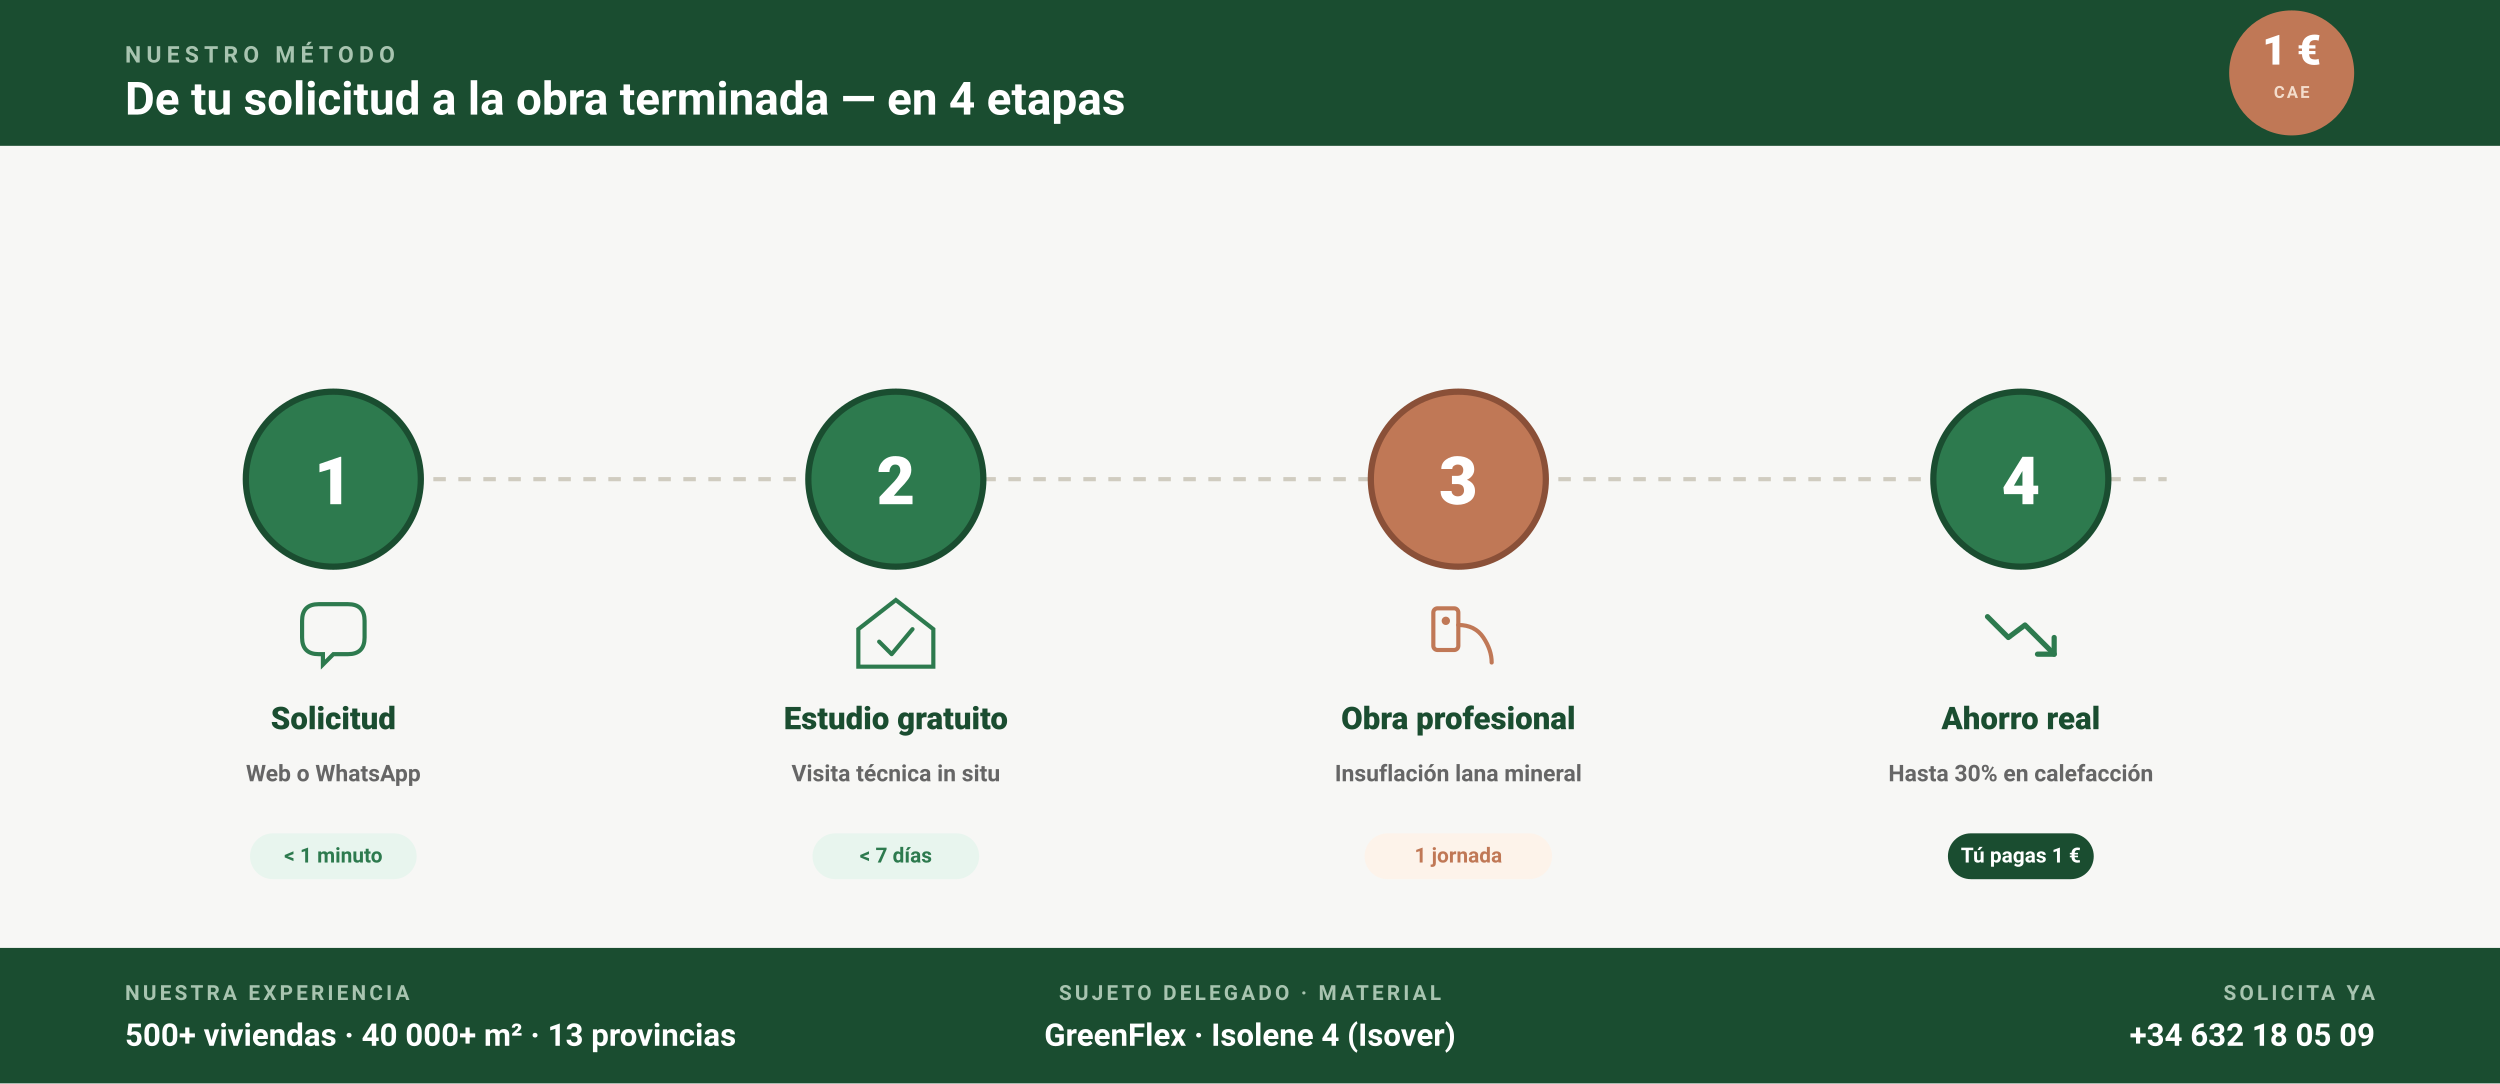
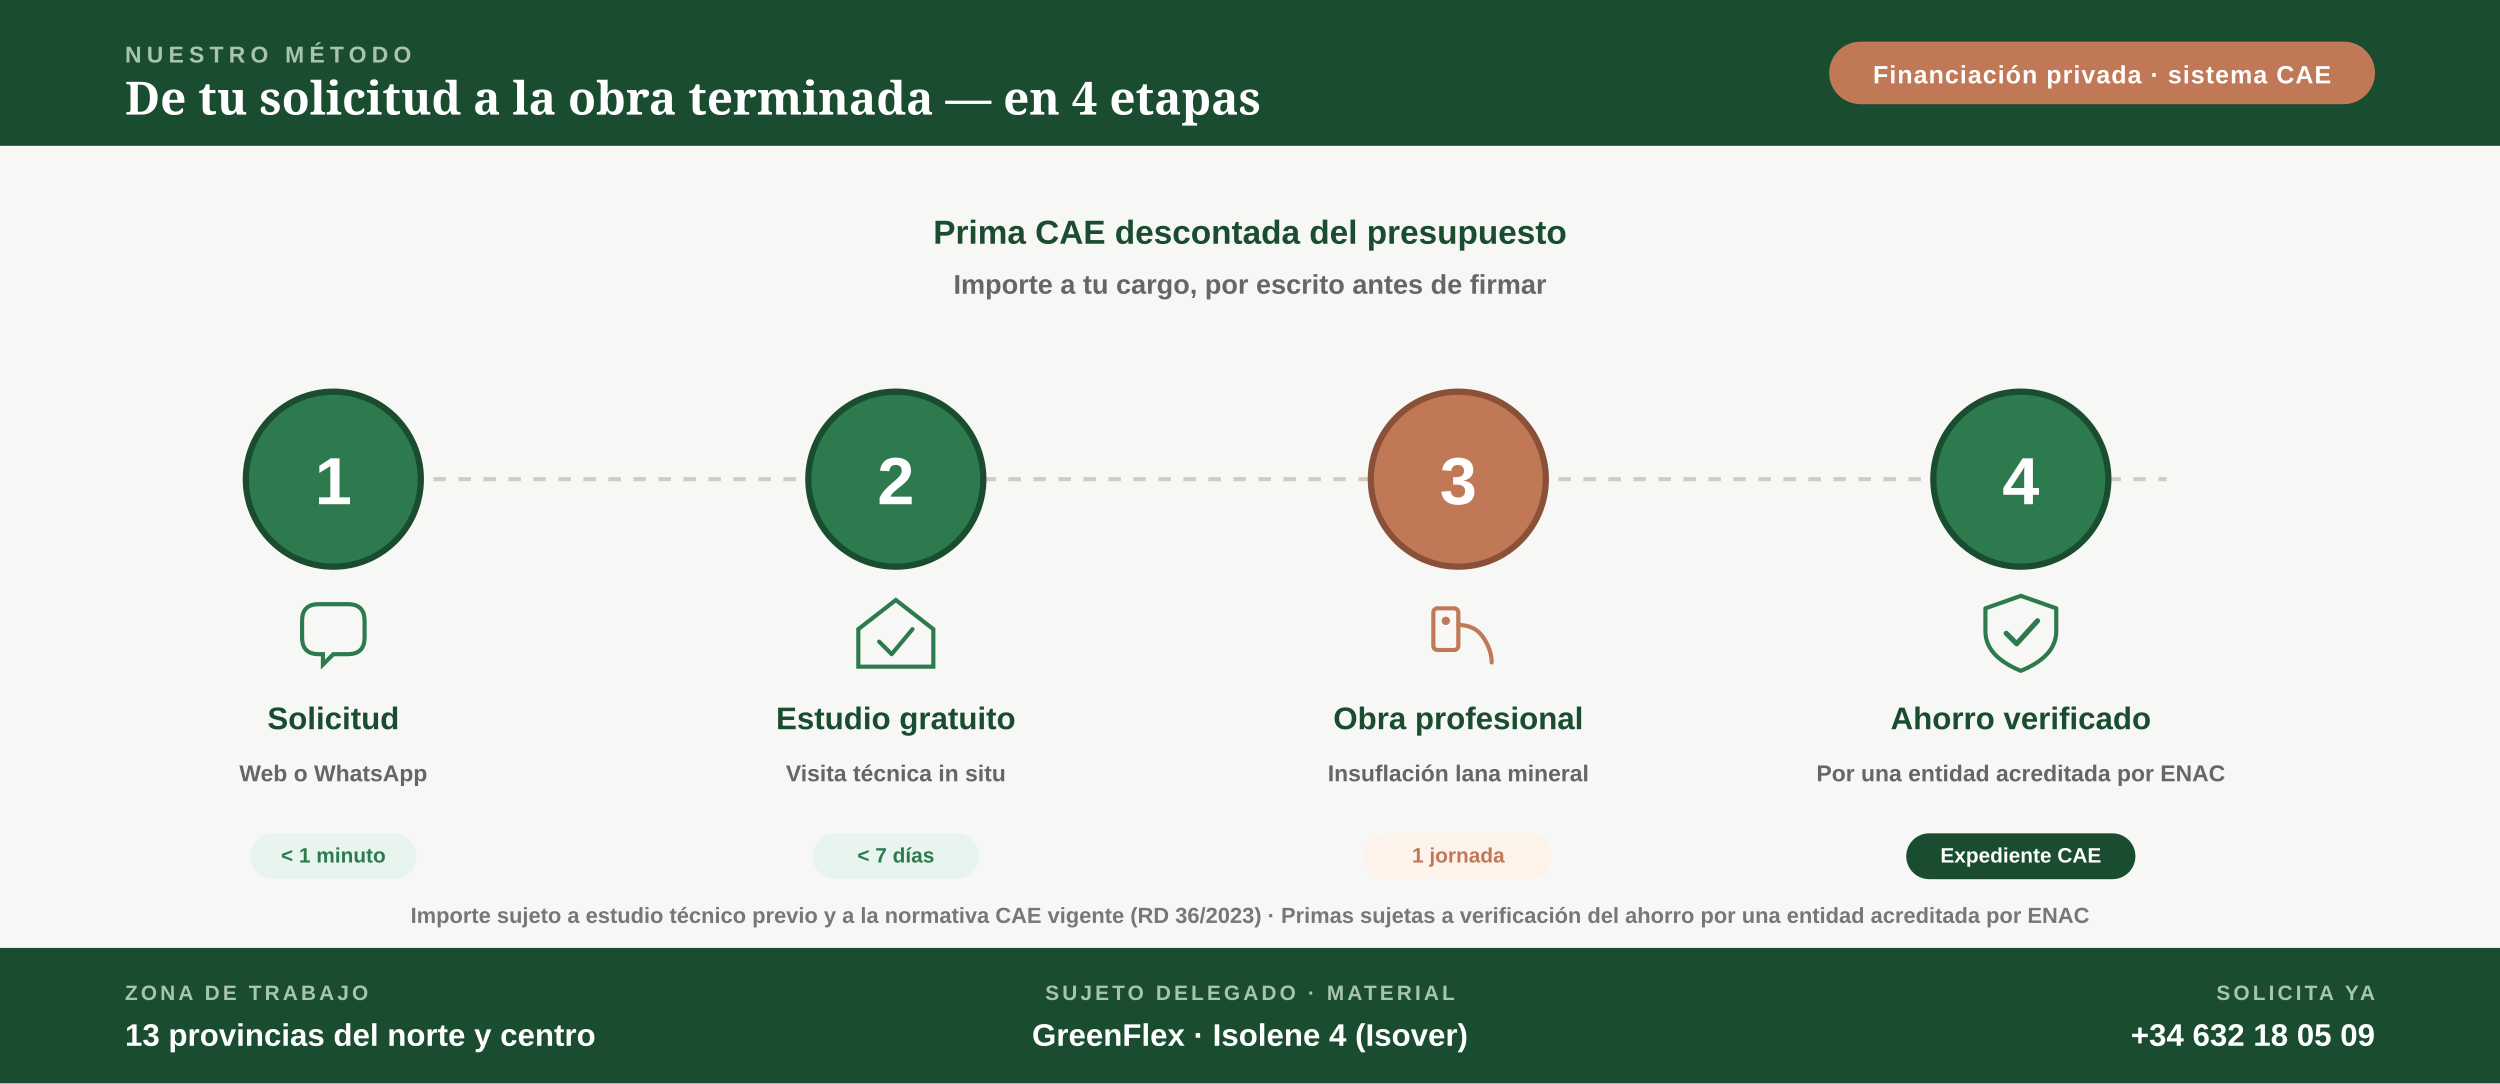
- <svg xmlns="http://www.w3.org/2000/svg" viewBox="0 0 1200 520" width="1200" height="520" font-family="-apple-system, BlinkMacSystemFont, 'Segoe UI', Roboto, sans-serif">
+ <svg xmlns="http://www.w3.org/2000/svg" viewBox="0 0 1200 520" width="1200" height="520" role="img" aria-labelledby="metodo-title metodo-desc" font-family="'Source Sans 3', Arial, sans-serif">
  <rect width="1200" height="520" fill="#f7f7f5" />
  <rect x="0" y="0" width="1200" height="70" fill="#1a4d30" />
  <text x="60" y="30" fill="#a8c4b0" font-size="11" font-weight="700" letter-spacing="2.5">NUESTRO MÉTODO</text>
-   <text x="60" y="55" fill="#ffffff" font-size="22" font-weight="700">De tu solicitud a la obra terminada — en 4 etapas</text>
-   <g transform="translate(1100, 35)">
-     <circle cx="0" cy="0" r="30" fill="#c07856" />
-     <text x="0" y="-4" fill="#ffffff" font-size="20" font-weight="800" text-anchor="middle">1 €</text>
-     <text x="0" y="12" fill="#f3dccb" font-size="8" font-weight="700" text-anchor="middle" letter-spacing="1">CAE</text>
+   <text x="60" y="55" fill="#ffffff" font-size="22" font-weight="700" font-family="'Source Serif 4', Georgia, serif">De tu solicitud a la obra terminada — en 4 etapas</text>
+   <g transform="translate(1140, 35)">
+     <rect x="-262" y="-15" width="262" height="30" rx="15" fill="#c07856" />
+     <text x="-131" y="5" fill="#ffffff" font-size="12" font-weight="700" text-anchor="middle" letter-spacing="0.5">Financiación privada · sistema CAE</text>
  </g>
+   <text x="600" y="117" fill="#1a4d30" font-size="16" font-weight="700" text-anchor="middle">Prima CAE descontada del presupuesto</text>
+   <text x="600" y="141" fill="#666666" font-size="13" font-weight="600" text-anchor="middle">Importe a tu cargo, por escrito antes de firmar</text>
  <line x1="160" y1="230" x2="1040" y2="230" stroke="#d0ccc0" stroke-width="2" stroke-dasharray="6 6" />
  <g transform="translate(100, 180)">
    <circle cx="60" cy="50" r="42" fill="#2d7a4e" stroke="#1a4d30" stroke-width="3" />
-     <text x="60" y="62" fill="#ffffff" font-size="32" font-weight="800" text-anchor="middle">1</text>
+     <text x="60" y="62" fill="#ffffff" font-size="32" font-weight="700" text-anchor="middle">1</text>
    <g transform="translate(45, 110)">
      <path d="M 0 8 Q 0 0 8 0 L 22 0 Q 30 0 30 8 L 30 16 Q 30 24 22 24 L 15 24 L 10 29 L 10 24 L 8 24 Q 0 24 0 16 Z" fill="none" stroke="#2d7a4e" stroke-width="2" />
    </g>
-     <text x="60" y="170" fill="#1a4d30" font-size="15" font-weight="800" text-anchor="middle">Solicitud</text>
+     <text x="60" y="170" fill="#1a4d30" font-size="15" font-weight="700" text-anchor="middle">Solicitud</text>
    <text x="60" y="195" fill="#666" font-size="11" font-weight="600" text-anchor="middle">Web o WhatsApp</text>
    <g transform="translate(20, 220)">
      <rect x="0" y="0" width="80" height="22" rx="11" fill="#e8f5ee" />
      <text x="40" y="14" fill="#2d7a4e" font-size="10" font-weight="700" text-anchor="middle">&lt; 1 minuto</text>
    </g>
  </g>
  <g transform="translate(370, 180)">
    <circle cx="60" cy="50" r="42" fill="#2d7a4e" stroke="#1a4d30" stroke-width="3" />
-     <text x="60" y="62" fill="#ffffff" font-size="32" font-weight="800" text-anchor="middle">2</text>
+     <text x="60" y="62" fill="#ffffff" font-size="32" font-weight="700" text-anchor="middle">2</text>
    <g transform="translate(42, 108)">
      <path d="M 18 0 L 0 14 L 0 32 L 36 32 L 36 14 Z" fill="none" stroke="#2d7a4e" stroke-width="2" />
      <path d="M 10 20 L 16 26 L 26 14" fill="none" stroke="#2d7a4e" stroke-width="2" stroke-linecap="round" stroke-linejoin="round" />
    </g>
-     <text x="60" y="170" fill="#1a4d30" font-size="15" font-weight="800" text-anchor="middle">Estudio gratuito</text>
+     <text x="60" y="170" fill="#1a4d30" font-size="15" font-weight="700" text-anchor="middle">Estudio gratuito</text>
    <text x="60" y="195" fill="#666" font-size="11" font-weight="600" text-anchor="middle">Visita técnica in situ</text>
    <g transform="translate(20, 220)">
      <rect x="0" y="0" width="80" height="22" rx="11" fill="#e8f5ee" />
      <text x="40" y="14" fill="#2d7a4e" font-size="10" font-weight="700" text-anchor="middle">&lt; 7 días</text>
    </g>
  </g>
  <g transform="translate(640, 180)">
    <circle cx="60" cy="50" r="42" fill="#c07856" stroke="#8a5038" stroke-width="3" />
-     <text x="60" y="62" fill="#ffffff" font-size="32" font-weight="800" text-anchor="middle">3</text>
+     <text x="60" y="62" fill="#ffffff" font-size="32" font-weight="700" text-anchor="middle">3</text>
    <g transform="translate(44, 108)">
      <rect x="4" y="4" width="12" height="20" rx="2" fill="none" stroke="#c07856" stroke-width="2" />
      <circle cx="10" cy="10" r="2" fill="#c07856" />
      <path d="M 16 12 Q 24 12 28 18 Q 32 24 32 30" fill="none" stroke="#c07856" stroke-width="2" stroke-linecap="round" />
    </g>
-     <text x="60" y="170" fill="#1a4d30" font-size="15" font-weight="800" text-anchor="middle">Obra profesional</text>
+     <text x="60" y="170" fill="#1a4d30" font-size="15" font-weight="700" text-anchor="middle">Obra profesional</text>
    <text x="60" y="195" fill="#666" font-size="11" font-weight="600" text-anchor="middle">Insuflación lana mineral</text>
    <g transform="translate(15, 220)">
      <rect x="0" y="0" width="90" height="22" rx="11" fill="#fdf3ea" />
      <text x="45" y="14" fill="#c07856" font-size="10" font-weight="700" text-anchor="middle">1 jornada</text>
    </g>
  </g>
  <g transform="translate(910, 180)">
    <circle cx="60" cy="50" r="42" fill="#2d7a4e" stroke="#1a4d30" stroke-width="3" />
-     <text x="60" y="62" fill="#ffffff" font-size="32" font-weight="800" text-anchor="middle">4</text>
-     <g transform="translate(42, 108)">
-       <path d="M 2 8 L 12 18 L 20 12 L 34 26" fill="none" stroke="#2d7a4e" stroke-width="2.5" stroke-linecap="round" stroke-linejoin="round" />
-       <path d="M 26 26 L 34 26 L 34 18" fill="none" stroke="#2d7a4e" stroke-width="2.5" stroke-linecap="round" stroke-linejoin="round" />
+     <text x="60" y="62" fill="#ffffff" font-size="32" font-weight="700" text-anchor="middle">4</text>
+     <g transform="translate(43, 106)">
+       <path d="M 17 0 L 34 6 L 34 17 Q 34 29 17 36 Q 0 29 0 17 L 0 6 Z" fill="none" stroke="#2d7a4e" stroke-width="2" stroke-linejoin="round" />
+       <path d="M 10 18 L 15 23 L 25 12" fill="none" stroke="#2d7a4e" stroke-width="2.5" stroke-linecap="round" stroke-linejoin="round" />
    </g>
-     <text x="60" y="170" fill="#1a4d30" font-size="15" font-weight="800" text-anchor="middle">Ahorro real</text>
-     <text x="60" y="195" fill="#666" font-size="11" font-weight="600" text-anchor="middle">Hasta 30% en calefacción</text>
-     <g transform="translate(25, 220)">
-       <rect x="0" y="0" width="70" height="22" rx="11" fill="#1a4d30" />
-       <text x="35" y="14" fill="#ffffff" font-size="10" font-weight="700" text-anchor="middle">Tú pagas 1 €</text>
+     <text x="60" y="170" fill="#1a4d30" font-size="15" font-weight="700" text-anchor="middle">Ahorro verificado</text>
+     <text x="60" y="195" fill="#666" font-size="11" font-weight="600" text-anchor="middle">Por una entidad acreditada por ENAC</text>
+     <g transform="translate(5, 220)">
+       <rect x="0" y="0" width="110" height="22" rx="11" fill="#1a4d30" />
+       <text x="55" y="14" fill="#ffffff" font-size="10" font-weight="700" text-anchor="middle">Expediente CAE</text>
    </g>
  </g>
+   <text x="600" y="443" fill="#777777" font-size="10.5" font-weight="600" text-anchor="middle">Importe sujeto a estudio técnico previo y a la normativa CAE vigente (RD 36/2023) · Primas sujetas a verificación del ahorro por una entidad acreditada por ENAC</text>
  <rect x="0" y="455" width="1200" height="65" fill="#1a4d30" />
  <g transform="translate(60, 480)">
-     <text x="0" y="0" fill="#a8c4b0" font-size="10" font-weight="700" letter-spacing="1.5">NUESTRA EXPERIENCIA</text>
-     <text x="0" y="22" fill="#ffffff" font-size="15" font-weight="700">500+ viviendas · 40 000+ m² · 13 provincias</text>
+     <text x="0" y="0" fill="#a8c4b0" font-size="10" font-weight="700" letter-spacing="1.5">ZONA DE TRABAJO</text>
+     <text x="0" y="22" fill="#ffffff" font-size="15" font-weight="700">13 provincias del norte y centro</text>
  </g>
  <g transform="translate(600, 480)">
    <text x="0" y="0" fill="#a8c4b0" font-size="10" font-weight="700" letter-spacing="1.5" text-anchor="middle">SUJETO DELEGADO · MATERIAL</text>
    <text x="0" y="22" fill="#ffffff" font-size="15" font-weight="700" text-anchor="middle">GreenFlex · Isolene 4 (Isover)</text>
  </g>
  <g transform="translate(1140, 480)">
    <text x="0" y="0" fill="#a8c4b0" font-size="10" font-weight="700" letter-spacing="1.5" text-anchor="end">SOLICITA YA</text>
    <text x="0" y="22" fill="#ffffff" font-size="15" font-weight="700" text-anchor="end">+34 632 18 05 09</text>
  </g>
</svg>
